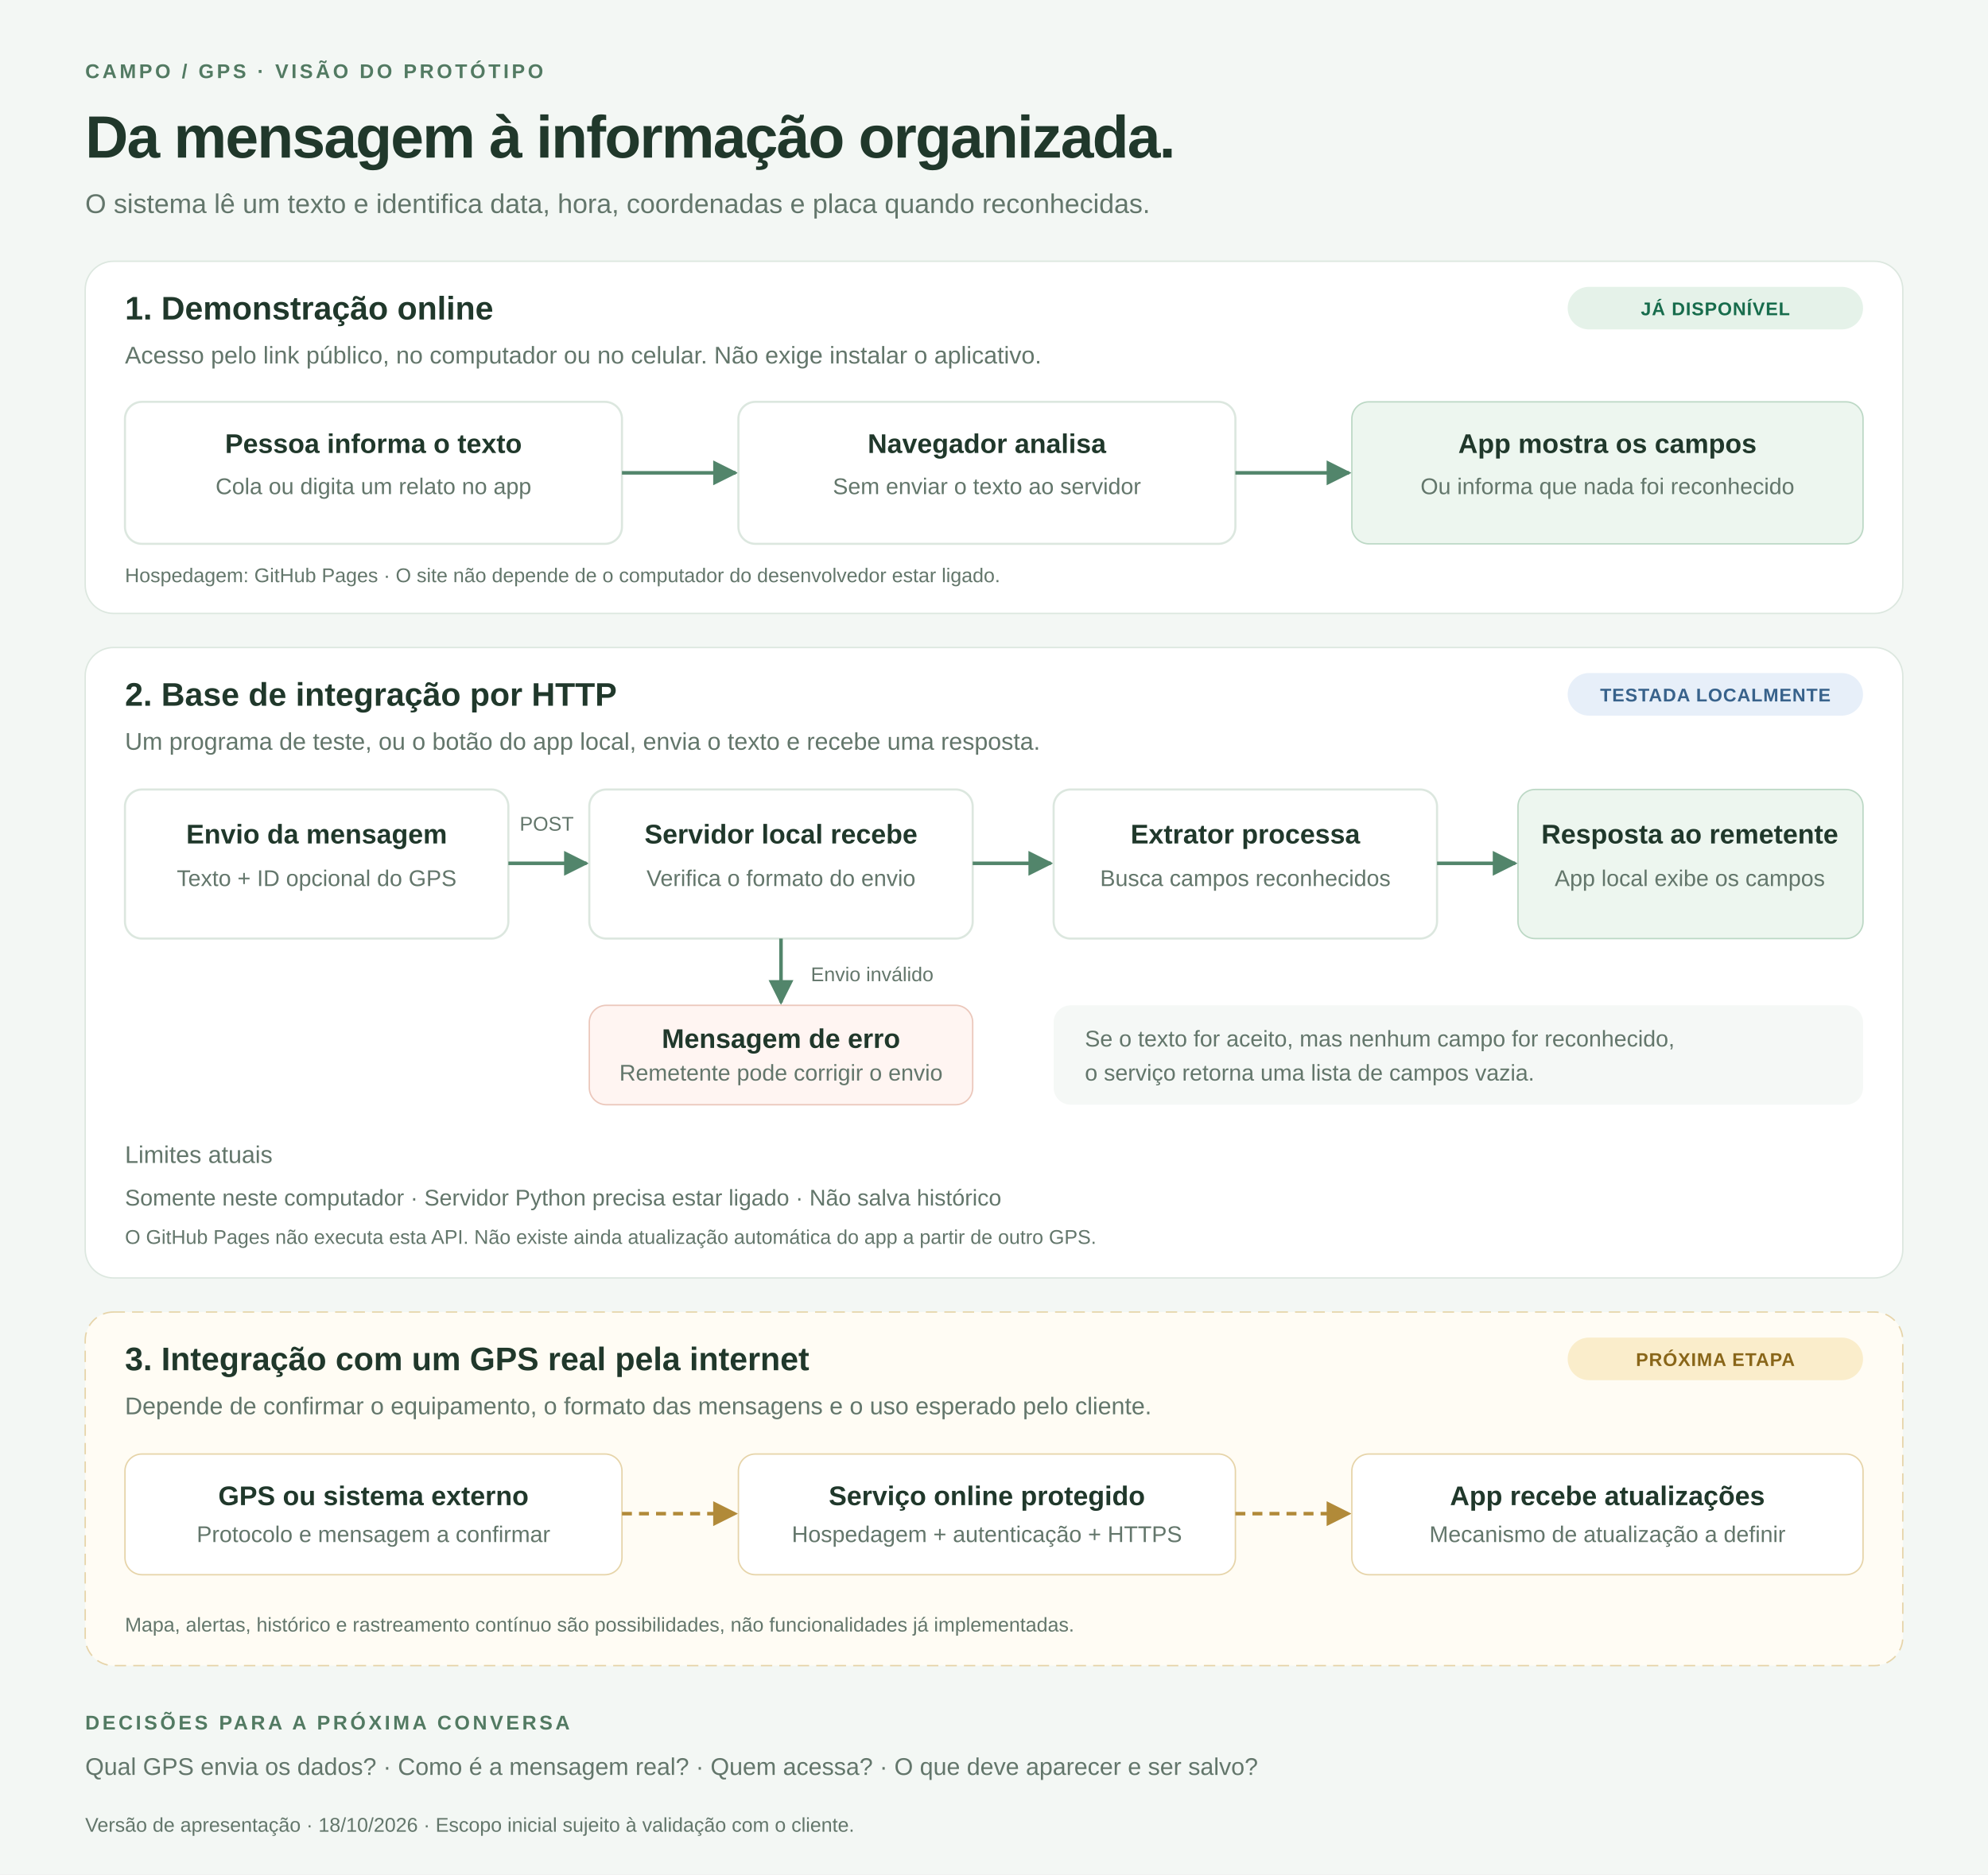
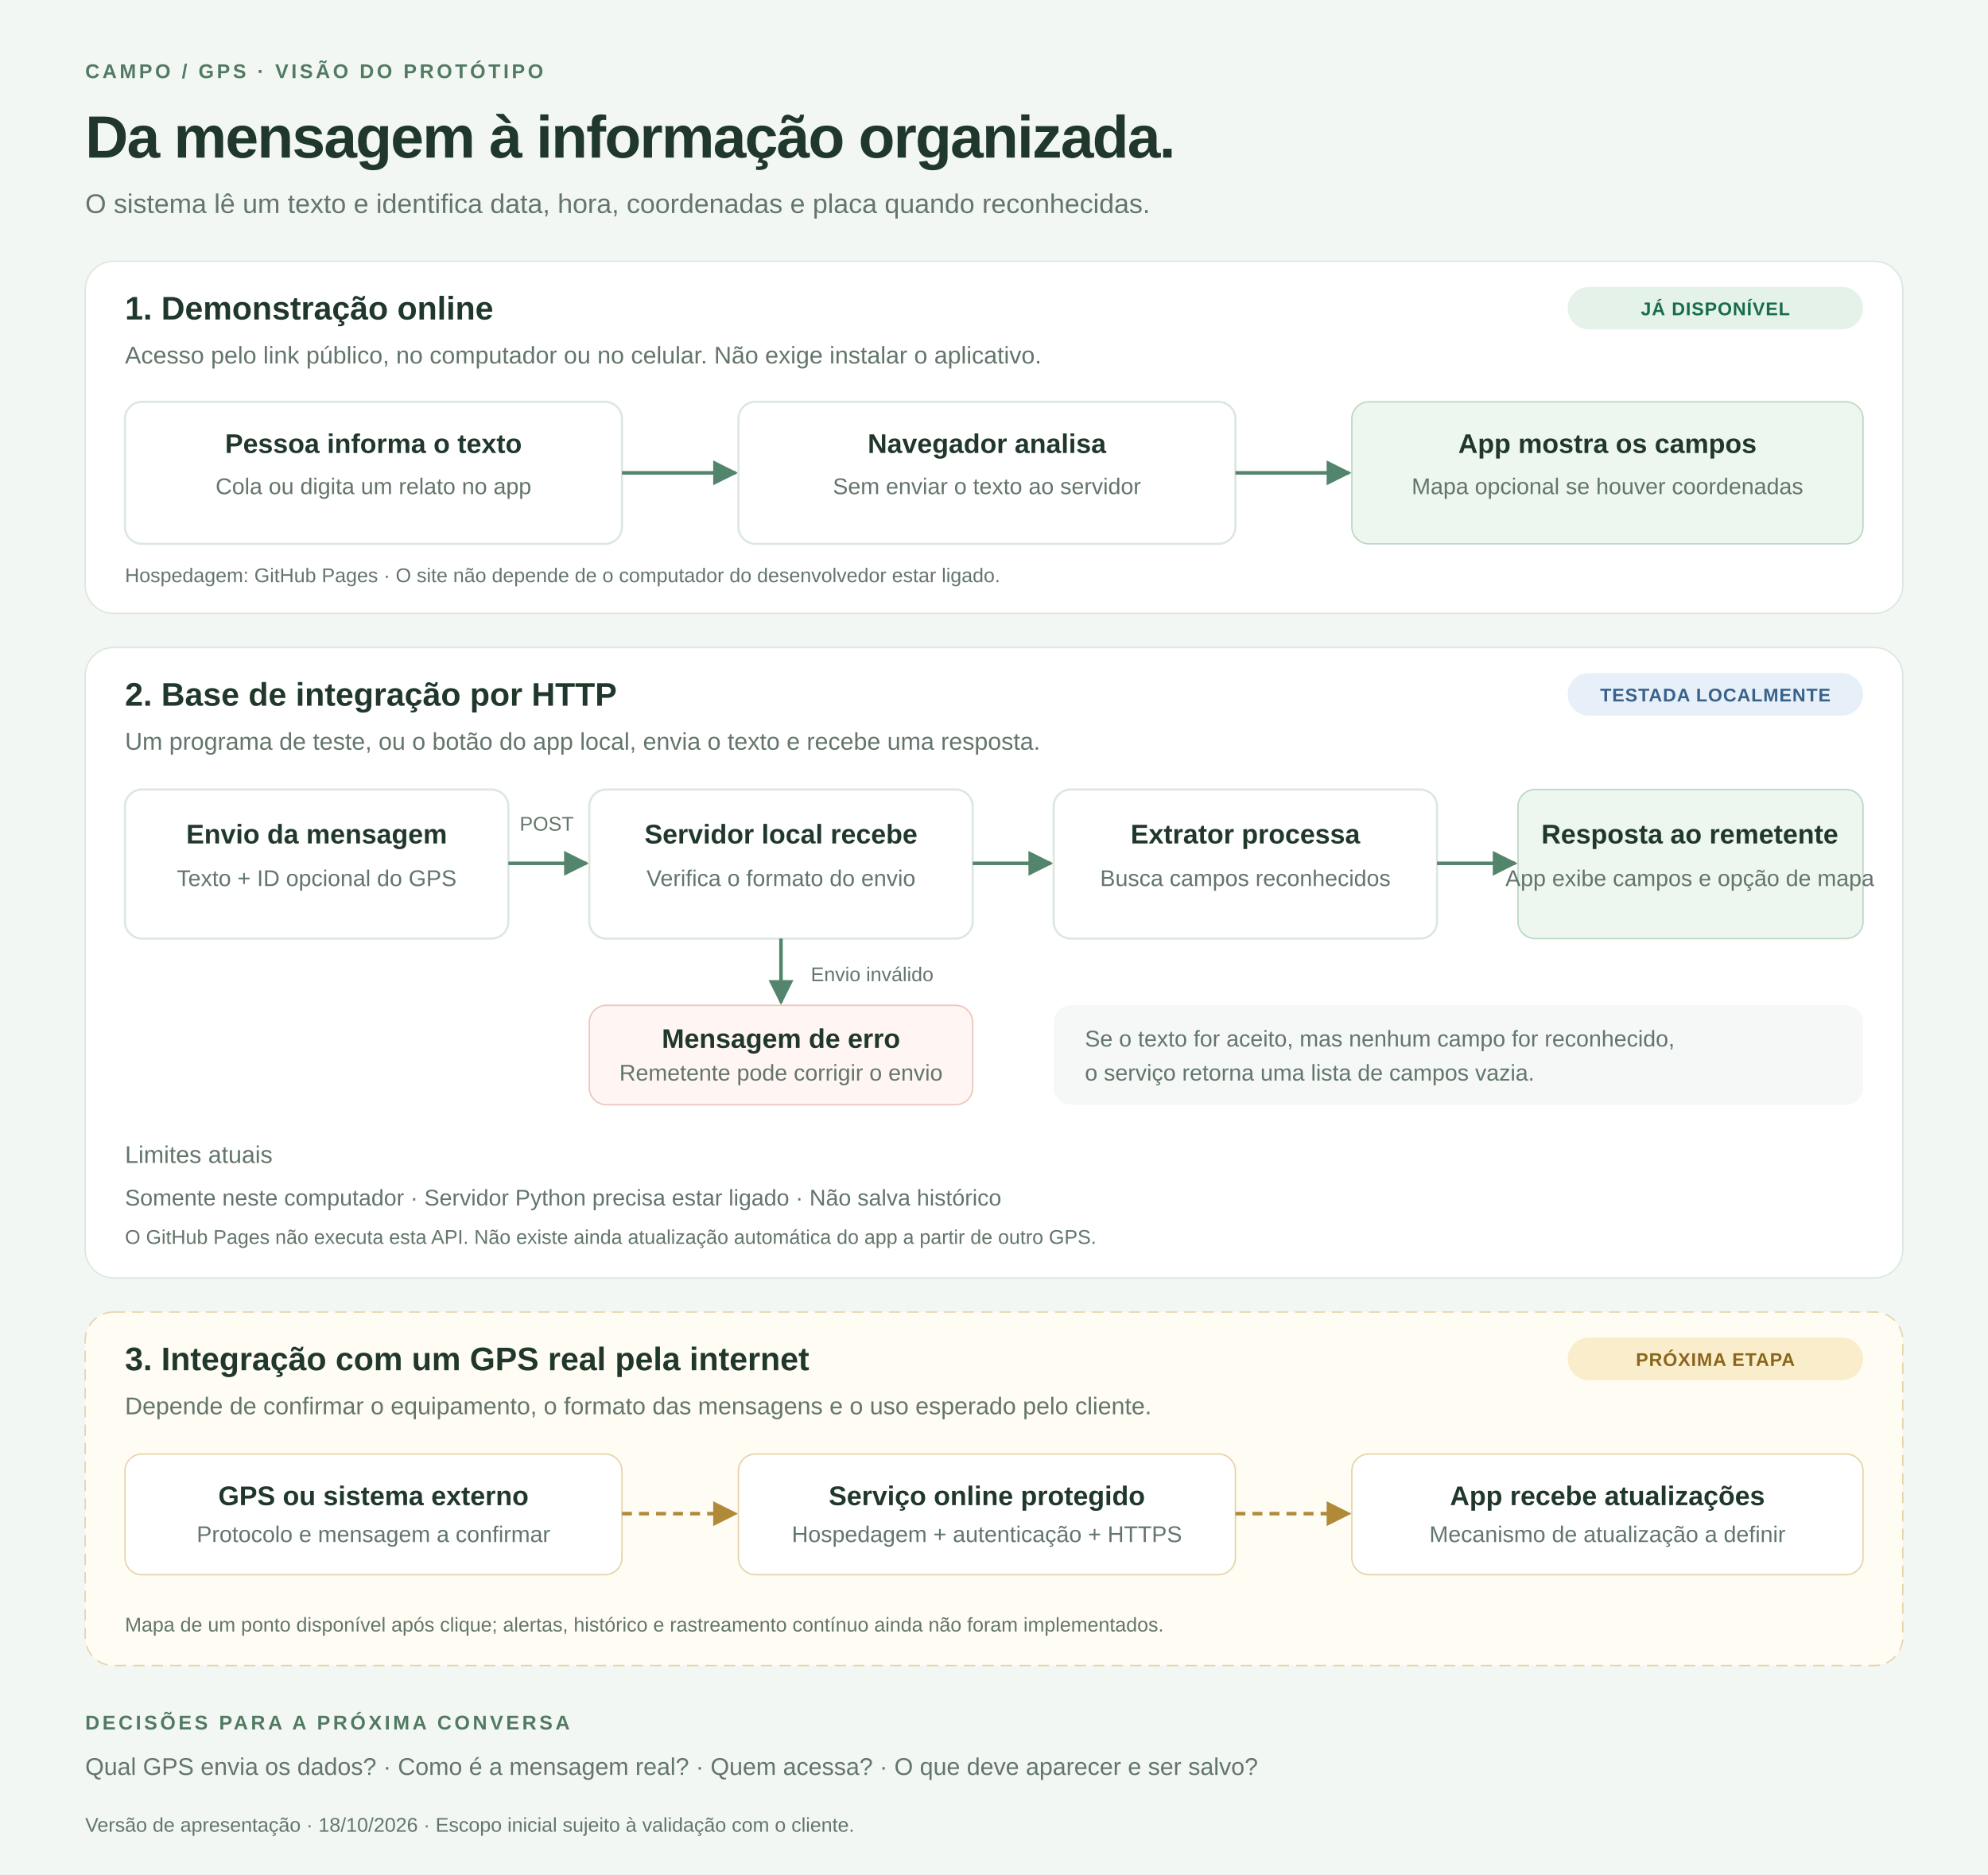
<svg xmlns="http://www.w3.org/2000/svg" width="1400" height="1320" viewBox="0 0 1400 1320" style="max-width:100%;height:auto" role="img" aria-labelledby="title description">
  <defs>
    <marker id="arrow" viewBox="0 0 10 10" refX="9" refY="5" markerWidth="7" markerHeight="7" orient="auto-start-reverse">
      <path d="M 0 0 L 10 5 L 0 10 z" fill="#52856b" />
    </marker>
    <marker id="future-arrow" viewBox="0 0 10 10" refX="9" refY="5" markerWidth="7" markerHeight="7" orient="auto">
      <path d="M 0 0 L 10 5 L 0 10 z" fill="#b18a39" />
    </marker>
    <style>
      text { font-family: "Segoe UI", Arial, sans-serif; fill: #20382b; }
      .eyebrow { font-size: 14px; font-weight: 700; letter-spacing: 2px; fill: #527a62; }
      .title { font-size: 42px; font-weight: 700; letter-spacing: -1px; }
      .subtitle { font-size: 19px; fill: #63766b; }
      .section-title { font-size: 23px; font-weight: 700; }
      .body { font-size: 17px; fill: #63766b; }
      .node-title { font-size: 19px; font-weight: 700; }
      .node-copy { font-size: 16px; fill: #63766b; }
      .badge { font-size: 13px; font-weight: 700; letter-spacing: .5px; }
      .label { font-size: 14px; fill: #63766b; }
      .node { fill: #fff; stroke: #dce7df; stroke-width: 1.5; }
      .connector { fill: none; stroke: #52856b; stroke-width: 2.5; marker-end: url(#arrow); }
      .future-connector { fill: none; stroke: #b18a39; stroke-width: 2.5; stroke-dasharray: 7 5; marker-end: url(#future-arrow); }
    </style>
  </defs>
  <rect width="1400" height="1320" fill="#f3f7f4" />
  <text x="60" y="55" class="eyebrow">CAMPO / GPS · VISÃO DO PROTÓTIPO</text>
  <text x="60" y="111" class="title">Da mensagem à informação organizada.</text>
  <text x="60" y="150" class="subtitle">O sistema lê um texto e identifica data, hora, coordenadas e placa quando reconhecidas.</text>
  <rect x="60" y="184" width="1280" height="248" rx="20" fill="#fff" stroke="#dce7df" />
  <text x="88" y="225" class="section-title">1. Demonstração online</text>
  <rect x="1104" y="202" width="208" height="30" rx="15" fill="#e5f2e9" />
  <text x="1208" y="222" text-anchor="middle" class="badge" style="fill:#176c4c">JÁ DISPONÍVEL</text>
  <text x="88" y="256" class="body">Acesso pelo link público, no computador ou no celular. Não exige instalar o aplicativo.</text>
  <rect x="88" y="283" width="350" height="100" rx="12" class="node" />
  <text x="263" y="319" text-anchor="middle" class="node-title">Pessoa informa o texto</text>
  <text x="263" y="348" text-anchor="middle" class="node-copy">Cola ou digita um relato no app</text>
  <path d="M 438 333 H 518" class="connector" />
  <rect x="520" y="283" width="350" height="100" rx="12" class="node" />
  <text x="695" y="319" text-anchor="middle" class="node-title">Navegador analisa</text>
  <text x="695" y="348" text-anchor="middle" class="node-copy">Sem enviar o texto ao servidor</text>
  <path d="M 870 333 H 950" class="connector" />
  <rect x="952" y="283" width="360" height="100" rx="12" fill="#edf6ef" stroke="#bcd8c5" />
  <text x="1132" y="319" text-anchor="middle" class="node-title">App mostra os campos</text>
-   <text x="1132" y="348" text-anchor="middle" class="node-copy">Ou informa que nada foi reconhecido</text>
+   <text x="1132" y="348" text-anchor="middle" class="node-copy">Mapa opcional se houver coordenadas</text>
  <text x="88" y="410" class="label">Hospedagem: GitHub Pages · O site não depende de o computador do desenvolvedor estar ligado.</text>
  <rect x="60" y="456" width="1280" height="444" rx="20" fill="#fff" stroke="#dce7df" />
  <text x="88" y="497" class="section-title">2. Base de integração por HTTP</text>
  <rect x="1104" y="474" width="208" height="30" rx="15" fill="#e7eff9" />
  <text x="1208" y="494" text-anchor="middle" class="badge" style="fill:#38628b">TESTADA LOCALMENTE</text>
  <text x="88" y="528" class="body">Um programa de teste, ou o botão do app local, envia o texto e recebe uma resposta.</text>
  <rect x="88" y="556" width="270" height="105" rx="12" class="node" />
  <text x="223" y="594" text-anchor="middle" class="node-title">Envio da mensagem</text>
  <text x="223" y="624" text-anchor="middle" class="node-copy">Texto + ID opcional do GPS</text>
  <path d="M 358 608 H 413" class="connector" />
  <text x="385" y="585" text-anchor="middle" class="label">POST</text>
  <rect x="415" y="556" width="270" height="105" rx="12" class="node" />
  <text x="550" y="594" text-anchor="middle" class="node-title">Servidor local recebe</text>
  <text x="550" y="624" text-anchor="middle" class="node-copy">Verifica o formato do envio</text>
  <path d="M 685 608 H 740" class="connector" />
  <rect x="742" y="556" width="270" height="105" rx="12" class="node" />
  <text x="877" y="594" text-anchor="middle" class="node-title">Extrator processa</text>
  <text x="877" y="624" text-anchor="middle" class="node-copy">Busca campos reconhecidos</text>
  <path d="M 1012 608 H 1067" class="connector" />
  <rect x="1069" y="556" width="243" height="105" rx="12" fill="#edf6ef" stroke="#bcd8c5" />
  <text x="1190" y="594" text-anchor="middle" class="node-title">Resposta ao remetente</text>
-   <text x="1190" y="624" text-anchor="middle" class="node-copy">App local exibe os campos</text>
+   <text x="1190" y="624" text-anchor="middle" class="node-copy">App exibe campos e opção de mapa</text>
  <path d="M 550 661 V 706" class="connector" />
  <text x="571" y="691" class="label">Envio inválido</text>
  <rect x="415" y="708" width="270" height="70" rx="12" fill="#fff5f2" stroke="#ebc7bb" />
  <text x="550" y="738" text-anchor="middle" class="node-title">Mensagem de erro</text>
  <text x="550" y="761" text-anchor="middle" class="node-copy">Remetente pode corrigir o envio</text>
  <rect x="742" y="708" width="570" height="70" rx="12" fill="#f5f8f6" />
  <text x="764" y="737" class="node-copy">Se o texto for aceito, mas nenhum campo for reconhecido,</text>
  <text x="764" y="761" class="node-copy">o serviço retorna uma lista de campos vazia.</text>
  <text x="88" y="819" class="body">Limites atuais</text>
  <text x="88" y="849" class="node-copy">Somente neste computador · Servidor Python precisa estar ligado · Não salva histórico</text>
  <text x="88" y="876" class="label">O GitHub Pages não executa esta API. Não existe ainda atualização automática do app a partir de outro GPS.</text>
  <rect x="60" y="924" width="1280" height="249" rx="20" fill="#fffcf4" stroke="#e6d4a9" stroke-dasharray="8 5" />
  <text x="88" y="965" class="section-title">3. Integração com um GPS real pela internet</text>
  <rect x="1104" y="942" width="208" height="30" rx="15" fill="#faedcb" />
  <text x="1208" y="962" text-anchor="middle" class="badge" style="fill:#896619">PRÓXIMA ETAPA</text>
  <text x="88" y="996" class="body">Depende de confirmar o equipamento, o formato das mensagens e o uso esperado pelo cliente.</text>
  <rect x="88" y="1024" width="350" height="85" rx="12" fill="#fff" stroke="#e6d4a9" />
  <text x="263" y="1060" text-anchor="middle" class="node-title">GPS ou sistema externo</text>
  <text x="263" y="1086" text-anchor="middle" class="node-copy">Protocolo e mensagem a confirmar</text>
  <path d="M 438 1066 H 518" class="future-connector" />
  <rect x="520" y="1024" width="350" height="85" rx="12" fill="#fff" stroke="#e6d4a9" />
  <text x="695" y="1060" text-anchor="middle" class="node-title">Serviço online protegido</text>
  <text x="695" y="1086" text-anchor="middle" class="node-copy">Hospedagem + autenticação + HTTPS</text>
  <path d="M 870 1066 H 950" class="future-connector" />
  <rect x="952" y="1024" width="360" height="85" rx="12" fill="#fff" stroke="#e6d4a9" />
  <text x="1132" y="1060" text-anchor="middle" class="node-title">App recebe atualizações</text>
  <text x="1132" y="1086" text-anchor="middle" class="node-copy">Mecanismo de atualização a definir</text>
-   <text x="88" y="1149" class="label">Mapa, alertas, histórico e rastreamento contínuo são possibilidades, não funcionalidades já implementadas.</text>
+   <text x="88" y="1149" class="label">Mapa de um ponto disponível após clique; alertas, histórico e rastreamento contínuo ainda não foram implementados.</text>
  <text x="60" y="1218" class="eyebrow">DECISÕES PARA A PRÓXIMA CONVERSA</text>
  <text x="60" y="1250" class="body">Qual GPS envia os dados? · Como é a mensagem real? · Quem acessa? · O que deve aparecer e ser salvo?</text>
  <text x="60" y="1290" class="label">Versão de apresentação · 18/10/2026 · Escopo inicial sujeito à validação com o cliente.</text>
</svg>
